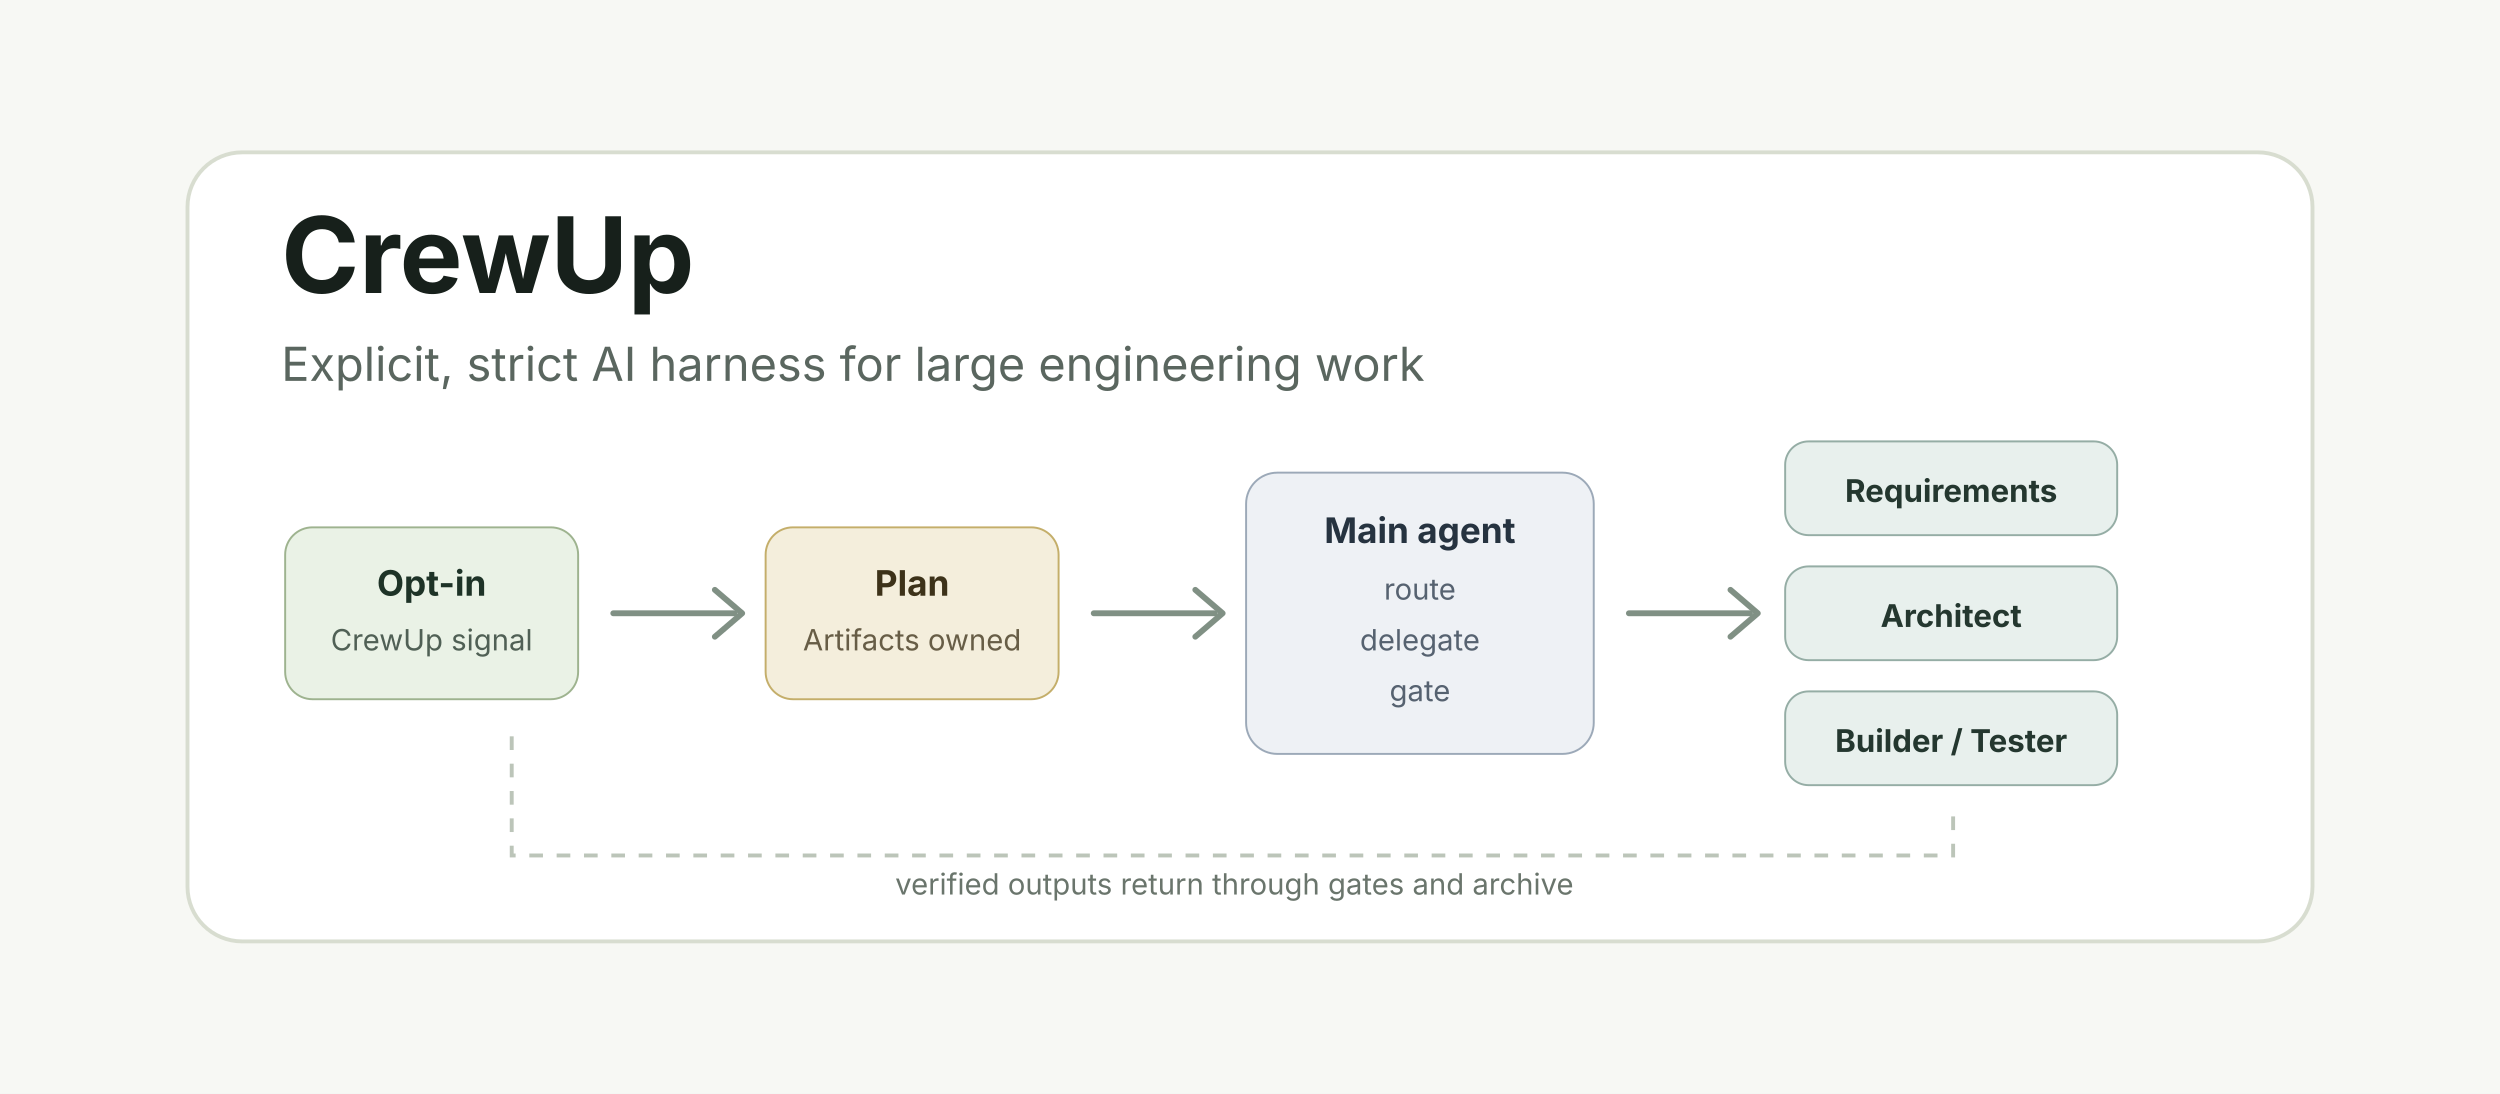
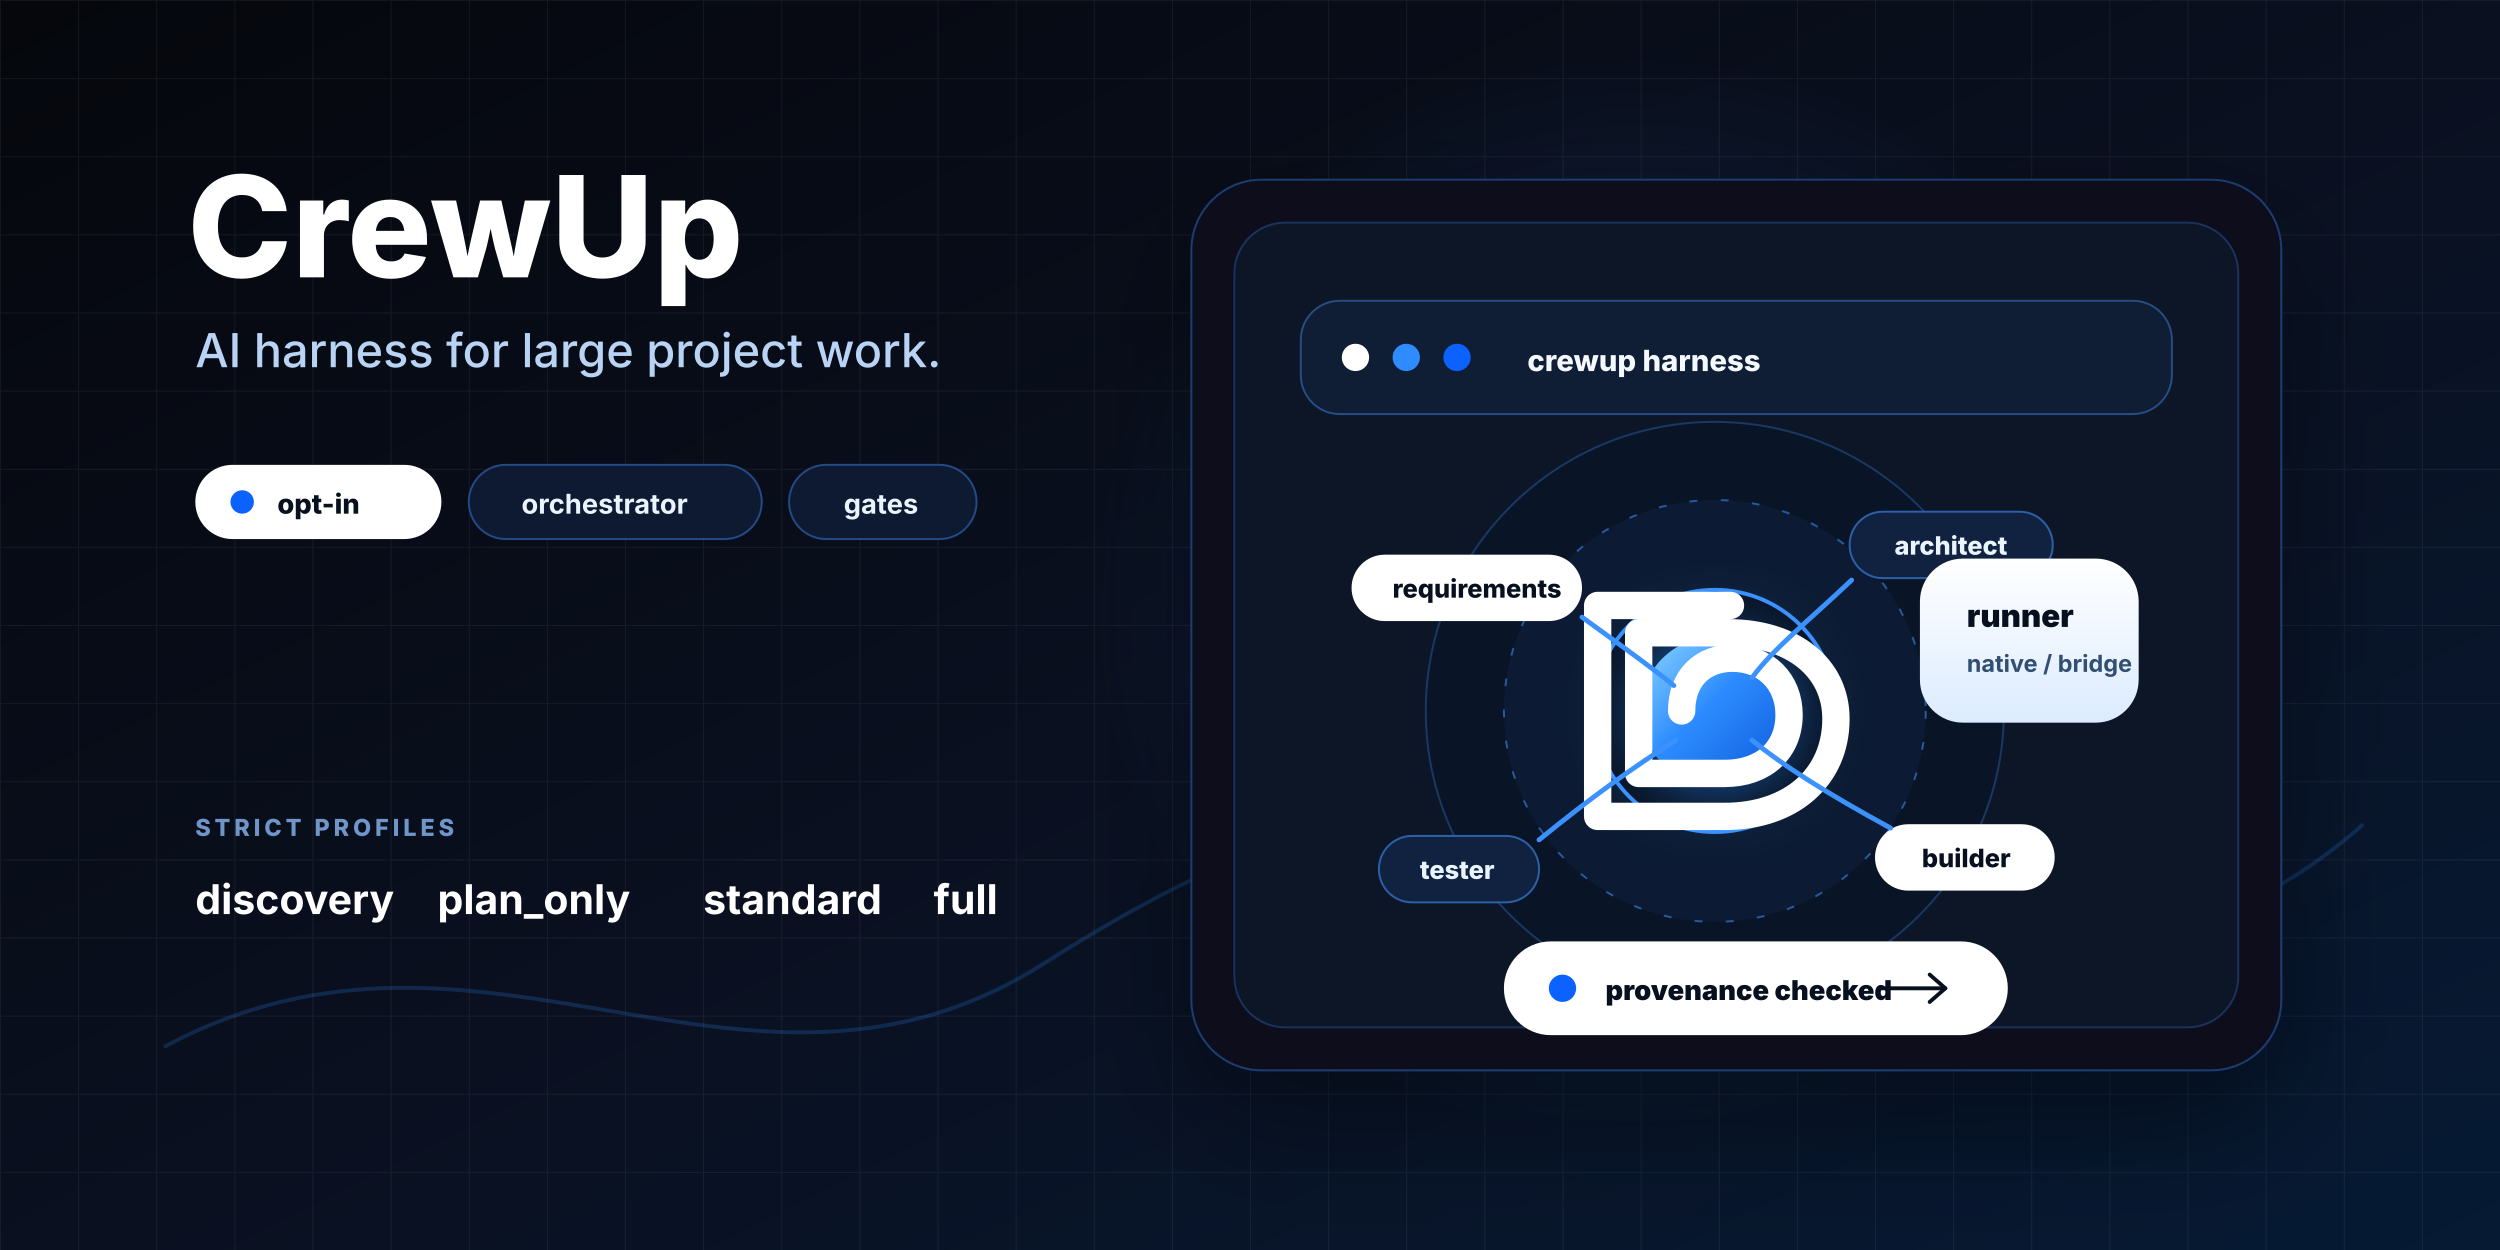
- <svg xmlns="http://www.w3.org/2000/svg" width="1280" height="560" viewBox="0 0 1280 560" fill="none" role="img" aria-labelledby="title desc">
-   <rect width="1280" height="560" fill="#F7F8F4" />
-   <rect x="96" y="78" width="1088" height="404" rx="28" fill="#FFFFFF" stroke="#D8DDD0" stroke-width="2" />
-   <text x="144" y="150" fill="#17201B" font-family="Inter, Segoe UI, Arial, sans-serif" font-size="54" font-weight="700">CrewUp</text>
-   <text x="144" y="195" fill="#5A665F" font-family="Inter, Segoe UI, Arial, sans-serif" font-size="24">Explicit, strict AI harness for large engineering work</text>
+ <svg xmlns="http://www.w3.org/2000/svg" width="1280" height="640" viewBox="0 0 1280 640" fill="none" role="img" aria-labelledby="title desc">
+   <defs>
+     <linearGradient id="bg" x1="0" y1="0" x2="1" y2="1">
+       <stop stop-color="#05070C" />
+       <stop offset="0.52" stop-color="#0A1020" />
+       <stop offset="1" stop-color="#061A34" />
+     </linearGradient>
+     <linearGradient id="blue" x1="0" y1="0" x2="1" y2="1">
+       <stop stop-color="#8ED8FF" />
+       <stop offset="0.45" stop-color="#2E8CFF" />
+       <stop offset="1" stop-color="#0957D8" />
+     </linearGradient>
+     <linearGradient id="panel" x1="0" y1="0" x2="0" y2="1">
+       <stop stop-color="#FFFFFF" />
+       <stop offset="1" stop-color="#DCEBFF" />
+     </linearGradient>
+     <radialGradient id="halo" cx="50%" cy="50%" r="50%">
+       <stop stop-color="#2E8CFF" stop-opacity="0.45" />
+       <stop offset="0.52" stop-color="#2E8CFF" stop-opacity="0.12" />
+       <stop offset="1" stop-color="#2E8CFF" stop-opacity="0" />
+     </radialGradient>
+     <filter id="shadow" x="-30%" y="-35%" width="160%" height="180%" color-interpolation-filters="sRGB">
+       <feDropShadow dx="0" dy="28" stdDeviation="30" flood-color="#000000" flood-opacity="0.38" />
+     </filter>
+     <filter id="blueGlow" x="-80%" y="-80%" width="260%" height="260%" color-interpolation-filters="sRGB">
+       <feGaussianBlur stdDeviation="18" result="blur" />
+       <feColorMatrix in="blur" type="matrix" values="0 0 0 0 0.18 0 0 0 0 0.55 0 0 0 0 1 0 0 0 0.72 0" />
+       <feBlend in="SourceGraphic" />
+     </filter>
+     <pattern id="grid" width="40" height="40" patternUnits="userSpaceOnUse">
+       <path d="M40 0H0V40" stroke="#FFFFFF" stroke-opacity="0.055" stroke-width="1" />
+     </pattern>
+   </defs>
+   <rect width="1280" height="640" fill="url(#bg)" />
+   <rect width="1280" height="640" fill="url(#grid)" />
+   <circle cx="838" cy="307" r="280" fill="url(#halo)" />
+   <path d="M84 536C248 448 383 590 535 493C703 386 784 402 942 461C1056 503 1141 483 1210 422" stroke="#2E8CFF" stroke-opacity="0.2" stroke-width="2" />
  <g font-family="Inter, Segoe UI, Arial, sans-serif">
-     <rect x="146" y="270" width="150" height="88" rx="14" fill="#EAF2E6" stroke="#9EB38F" />
-     <text x="221" y="305" text-anchor="middle" fill="#1E3327" font-size="18" font-weight="700">Opt-in</text>
-     <text x="221" y="333" text-anchor="middle" fill="#506055" font-size="15">CrewUp signal</text>
-     <path d="M314 314H376" stroke="#809084" stroke-width="3" stroke-linecap="round" />
-     <path d="M366 302L380 314L366 326" stroke="#809084" stroke-width="3" stroke-linecap="round" stroke-linejoin="round" />
-     <rect x="392" y="270" width="150" height="88" rx="14" fill="#F4EEDC" stroke="#C4AE6A" />
-     <text x="467" y="305" text-anchor="middle" fill="#3D3219" font-size="18" font-weight="700">Plan</text>
-     <text x="467" y="333" text-anchor="middle" fill="#675D46" font-size="15">Artifacts owned</text>
-     <path d="M560 314H622" stroke="#809084" stroke-width="3" stroke-linecap="round" />
-     <path d="M612 302L626 314L612 326" stroke="#809084" stroke-width="3" stroke-linecap="round" stroke-linejoin="round" />
-     <rect x="638" y="242" width="178" height="144" rx="16" fill="#EEF1F5" stroke="#9CA9B8" />
-     <text x="727" y="278" text-anchor="middle" fill="#263340" font-size="18" font-weight="700">Main agent</text>
-     <text x="727" y="307" text-anchor="middle" fill="#566270" font-size="15">route</text>
-     <text x="727" y="333" text-anchor="middle" fill="#566270" font-size="15">delegate</text>
-     <text x="727" y="359" text-anchor="middle" fill="#566270" font-size="15">gate</text>
-     <path d="M834 314H896" stroke="#809084" stroke-width="3" stroke-linecap="round" />
-     <path d="M886 302L900 314L886 326" stroke="#809084" stroke-width="3" stroke-linecap="round" stroke-linejoin="round" />
-     <rect x="914" y="226" width="170" height="48" rx="12" fill="#E8F0ED" stroke="#95ADA5" />
-     <text x="999" y="257" text-anchor="middle" fill="#24372F" font-size="16" font-weight="700">Requirements</text>
-     <rect x="914" y="290" width="170" height="48" rx="12" fill="#E8F0ED" stroke="#95ADA5" />
-     <text x="999" y="321" text-anchor="middle" fill="#24372F" font-size="16" font-weight="700">Architect</text>
-     <rect x="914" y="354" width="170" height="48" rx="12" fill="#E8F0ED" stroke="#95ADA5" />
-     <text x="999" y="385" text-anchor="middle" fill="#24372F" font-size="16" font-weight="700">Builder / Tester</text>
-     <path d="M1000 418V438H262V374" stroke="#BCC5B9" stroke-width="2" stroke-dasharray="7 7" />
-     <text x="632" y="458" text-anchor="middle" fill="#6A756C" font-size="15">verified outputs return through gates and archive</text>
+     <text x="96" y="142" fill="#FFFFFF" font-size="72" font-weight="800">CrewUp</text>
+     <text x="100" y="188" fill="#B9D3F5" font-size="24" font-weight="500">AI harness for large project work.</text>
+     <g transform="translate(100 238)">
+       <rect x="0" y="0" width="126" height="38" rx="19" fill="#FFFFFF" />
+       <circle cx="24" cy="19" r="6" fill="#0B62FF" />
+       <text x="42" y="25" fill="#07101F" font-size="14" font-weight="800">opt-in</text>
+     </g>
+     <g transform="translate(240 238)">
+       <rect x="0" y="0" width="150" height="38" rx="19" fill="#0E1A31" stroke="#244A86" />
+       <text x="27" y="25" fill="#EAF4FF" font-size="14" font-weight="750">orchestrator</text>
+     </g>
+     <g transform="translate(404 238)">
+       <rect x="0" y="0" width="96" height="38" rx="19" fill="#0E1A31" stroke="#244A86" />
+       <text x="28" y="25" fill="#EAF4FF" font-size="14" font-weight="750">gates</text>
+     </g>
+     <g transform="translate(100 428)">
+       <text x="0" y="0" fill="#6F95C9" font-size="12" font-weight="800" letter-spacing="2">STRICT PROFILES</text>
+       <text x="0" y="40" fill="#FFFFFF" font-size="21" font-weight="750">discovery</text>
+       <text x="124" y="40" fill="#FFFFFF" font-size="21" font-weight="750">plan_only</text>
+       <text x="260" y="40" fill="#FFFFFF" font-size="21" font-weight="750">standard</text>
+       <text x="378" y="40" fill="#FFFFFF" font-size="21" font-weight="750">full</text>
+     </g>
+   </g>
+   <g filter="url(#shadow)">
+     <rect x="610" y="92" width="558" height="456" rx="36" fill="#07101F" stroke="#1E3C70" />
+     <rect x="632" y="114" width="514" height="412" rx="26" fill="#0B1426" stroke="#1B335B" />
+   </g>
+   <g transform="translate(666 154)" font-family="Inter, Segoe UI, Arial, sans-serif">
+     <rect x="0" y="0" width="446" height="58" rx="20" fill="#0F1D35" stroke="#274D85" />
+     <circle cx="28" cy="29" r="7" fill="#FFFFFF" />
+     <circle cx="54" cy="29" r="7" fill="#2E8CFF" />
+     <circle cx="80" cy="29" r="7" fill="#0B62FF" />
+     <text x="116" y="36" fill="#F4F9FF" font-size="15" font-weight="800">crewup harness</text>
+   </g>
+   <g transform="translate(692 246)">
+     <circle cx="186" cy="118" r="148" fill="#091426" stroke="#193864" />
+     <circle cx="186" cy="118" r="108" fill="#0C1B33" stroke="#285A9E" stroke-dasharray="4 12" />
+     <circle cx="186" cy="118" r="62" fill="#07101F" stroke="#3B92FF" stroke-width="2" />
+     <circle cx="186" cy="118" r="38" fill="url(#blue)" filter="url(#blueGlow)" />
+     <path d="M169 118C169 101 180 91 195 91C212 91 224 103 224 120C224 138 211 150 191 150H147V78H193C226 78 248 96 248 122C248 152 225 172 191 172H126V64H194" stroke="#FFFFFF" stroke-width="14" stroke-linecap="round" stroke-linejoin="round" />
+     <g font-family="Inter, Segoe UI, Arial, sans-serif" font-size="13" font-weight="800">
+       <rect x="0" y="38" width="118" height="34" rx="17" fill="#FFFFFF" />
+       <text x="21" y="60" fill="#07101F">requirements</text>
+       <rect x="255" y="16" width="104" height="34" rx="17" fill="#10223F" stroke="#2C61AA" />
+       <text x="278" y="38" fill="#EAF4FF">architect</text>
+       <rect x="268" y="176" width="92" height="34" rx="17" fill="#FFFFFF" />
+       <text x="292" y="198" fill="#07101F">builder</text>
+       <rect x="14" y="182" width="82" height="34" rx="17" fill="#10223F" stroke="#2C61AA" />
+       <text x="35" y="204" fill="#EAF4FF">tester</text>
+     </g>
+     <path d="M118 70C140 86 154 96 165 105" stroke="#3B92FF" stroke-width="2.5" stroke-linecap="round" />
+     <path d="M256 51C235 71 216 86 205 101" stroke="#3B92FF" stroke-width="2.5" stroke-linecap="round" />
+     <path d="M276 178C243 160 221 146 205 133" stroke="#3B92FF" stroke-width="2.5" stroke-linecap="round" />
+     <path d="M96 184C123 162 144 147 166 133" stroke="#3B92FF" stroke-width="2.5" stroke-linecap="round" />
+   </g>
+   <g transform="translate(983 286)" font-family="Inter, Segoe UI, Arial, sans-serif">
+     <rect x="0" y="0" width="112" height="84" rx="22" fill="url(#panel)" />
+     <text x="24" y="35" fill="#07101F" font-size="16" font-weight="850">runner</text>
+     <text x="24" y="58" fill="#315071" font-size="12" font-weight="700">native / bridge</text>
+   </g>
+   <g transform="translate(770 482)" font-family="Inter, Segoe UI, Arial, sans-serif">
+     <rect x="0" y="0" width="258" height="48" rx="24" fill="#FFFFFF" />
+     <circle cx="30" cy="24" r="7" fill="#0B62FF" />
+     <text x="52" y="30" fill="#07101F" font-size="14" font-weight="850">provenance checked</text>
+     <path d="M192 24H226" stroke="#07101F" stroke-width="2" stroke-linecap="round" />
+     <path d="M218 17L226 24L218 31" stroke="#07101F" stroke-width="2" stroke-linecap="round" stroke-linejoin="round" />
  </g>
</svg>
